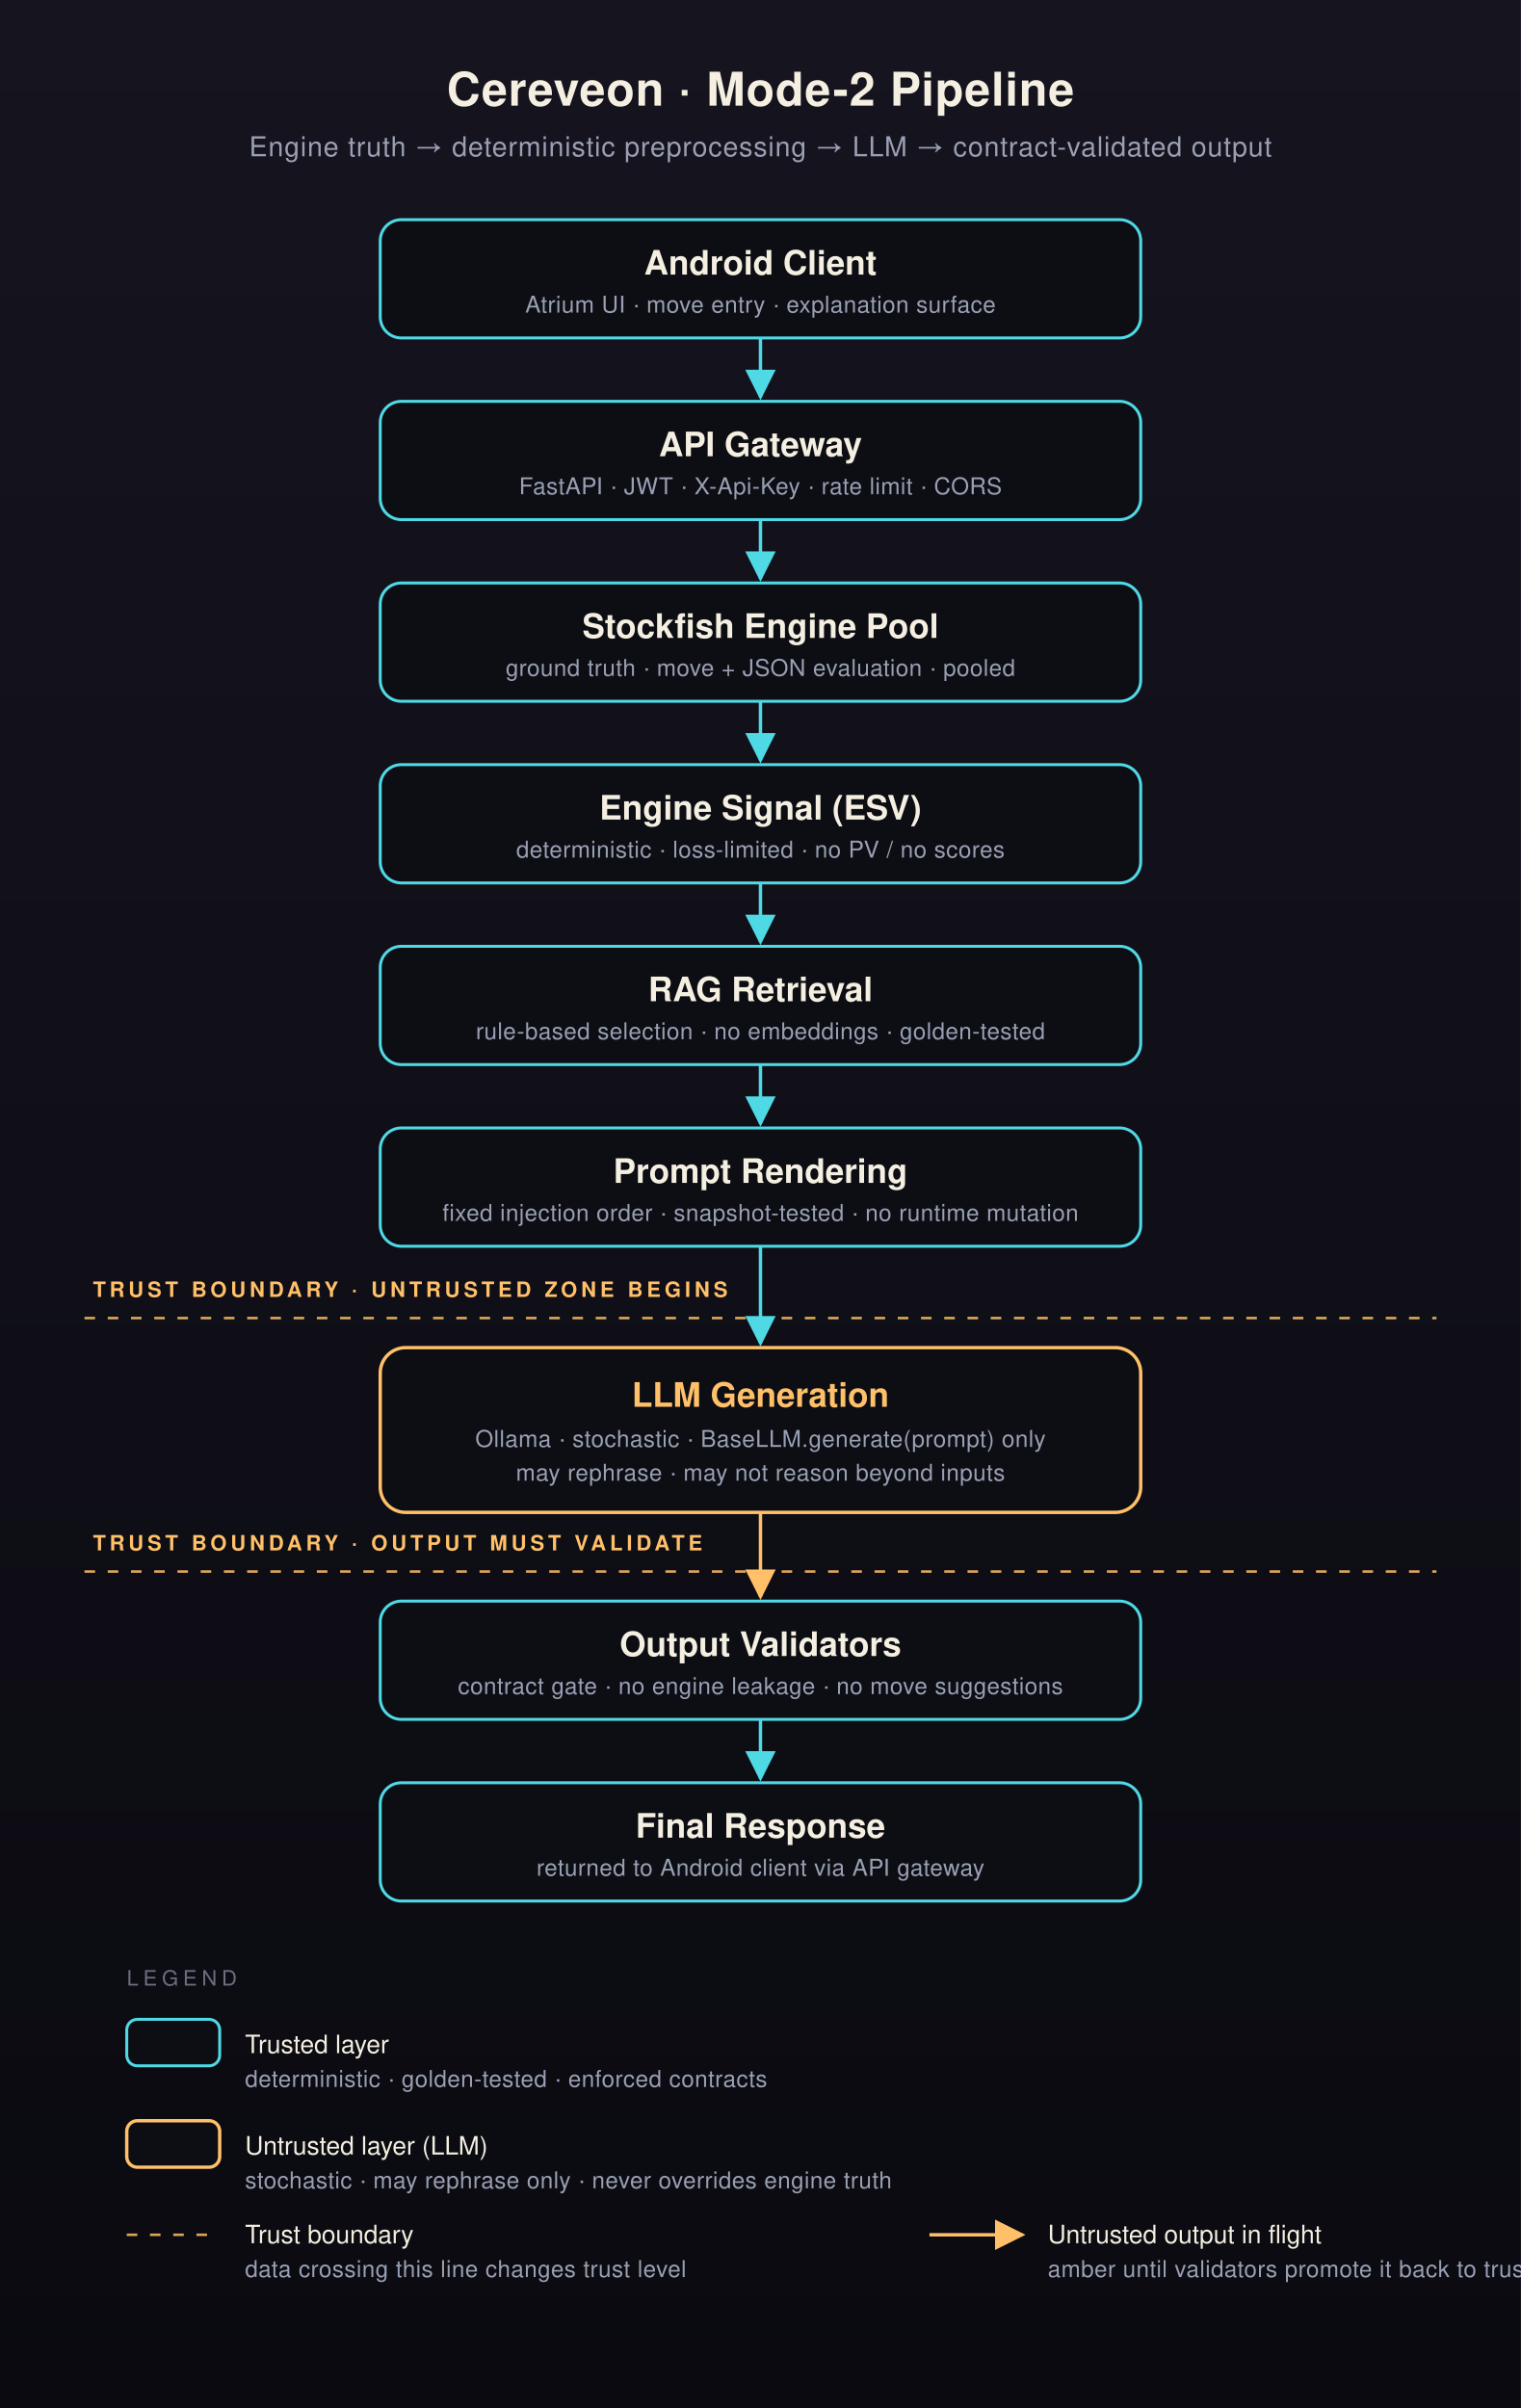
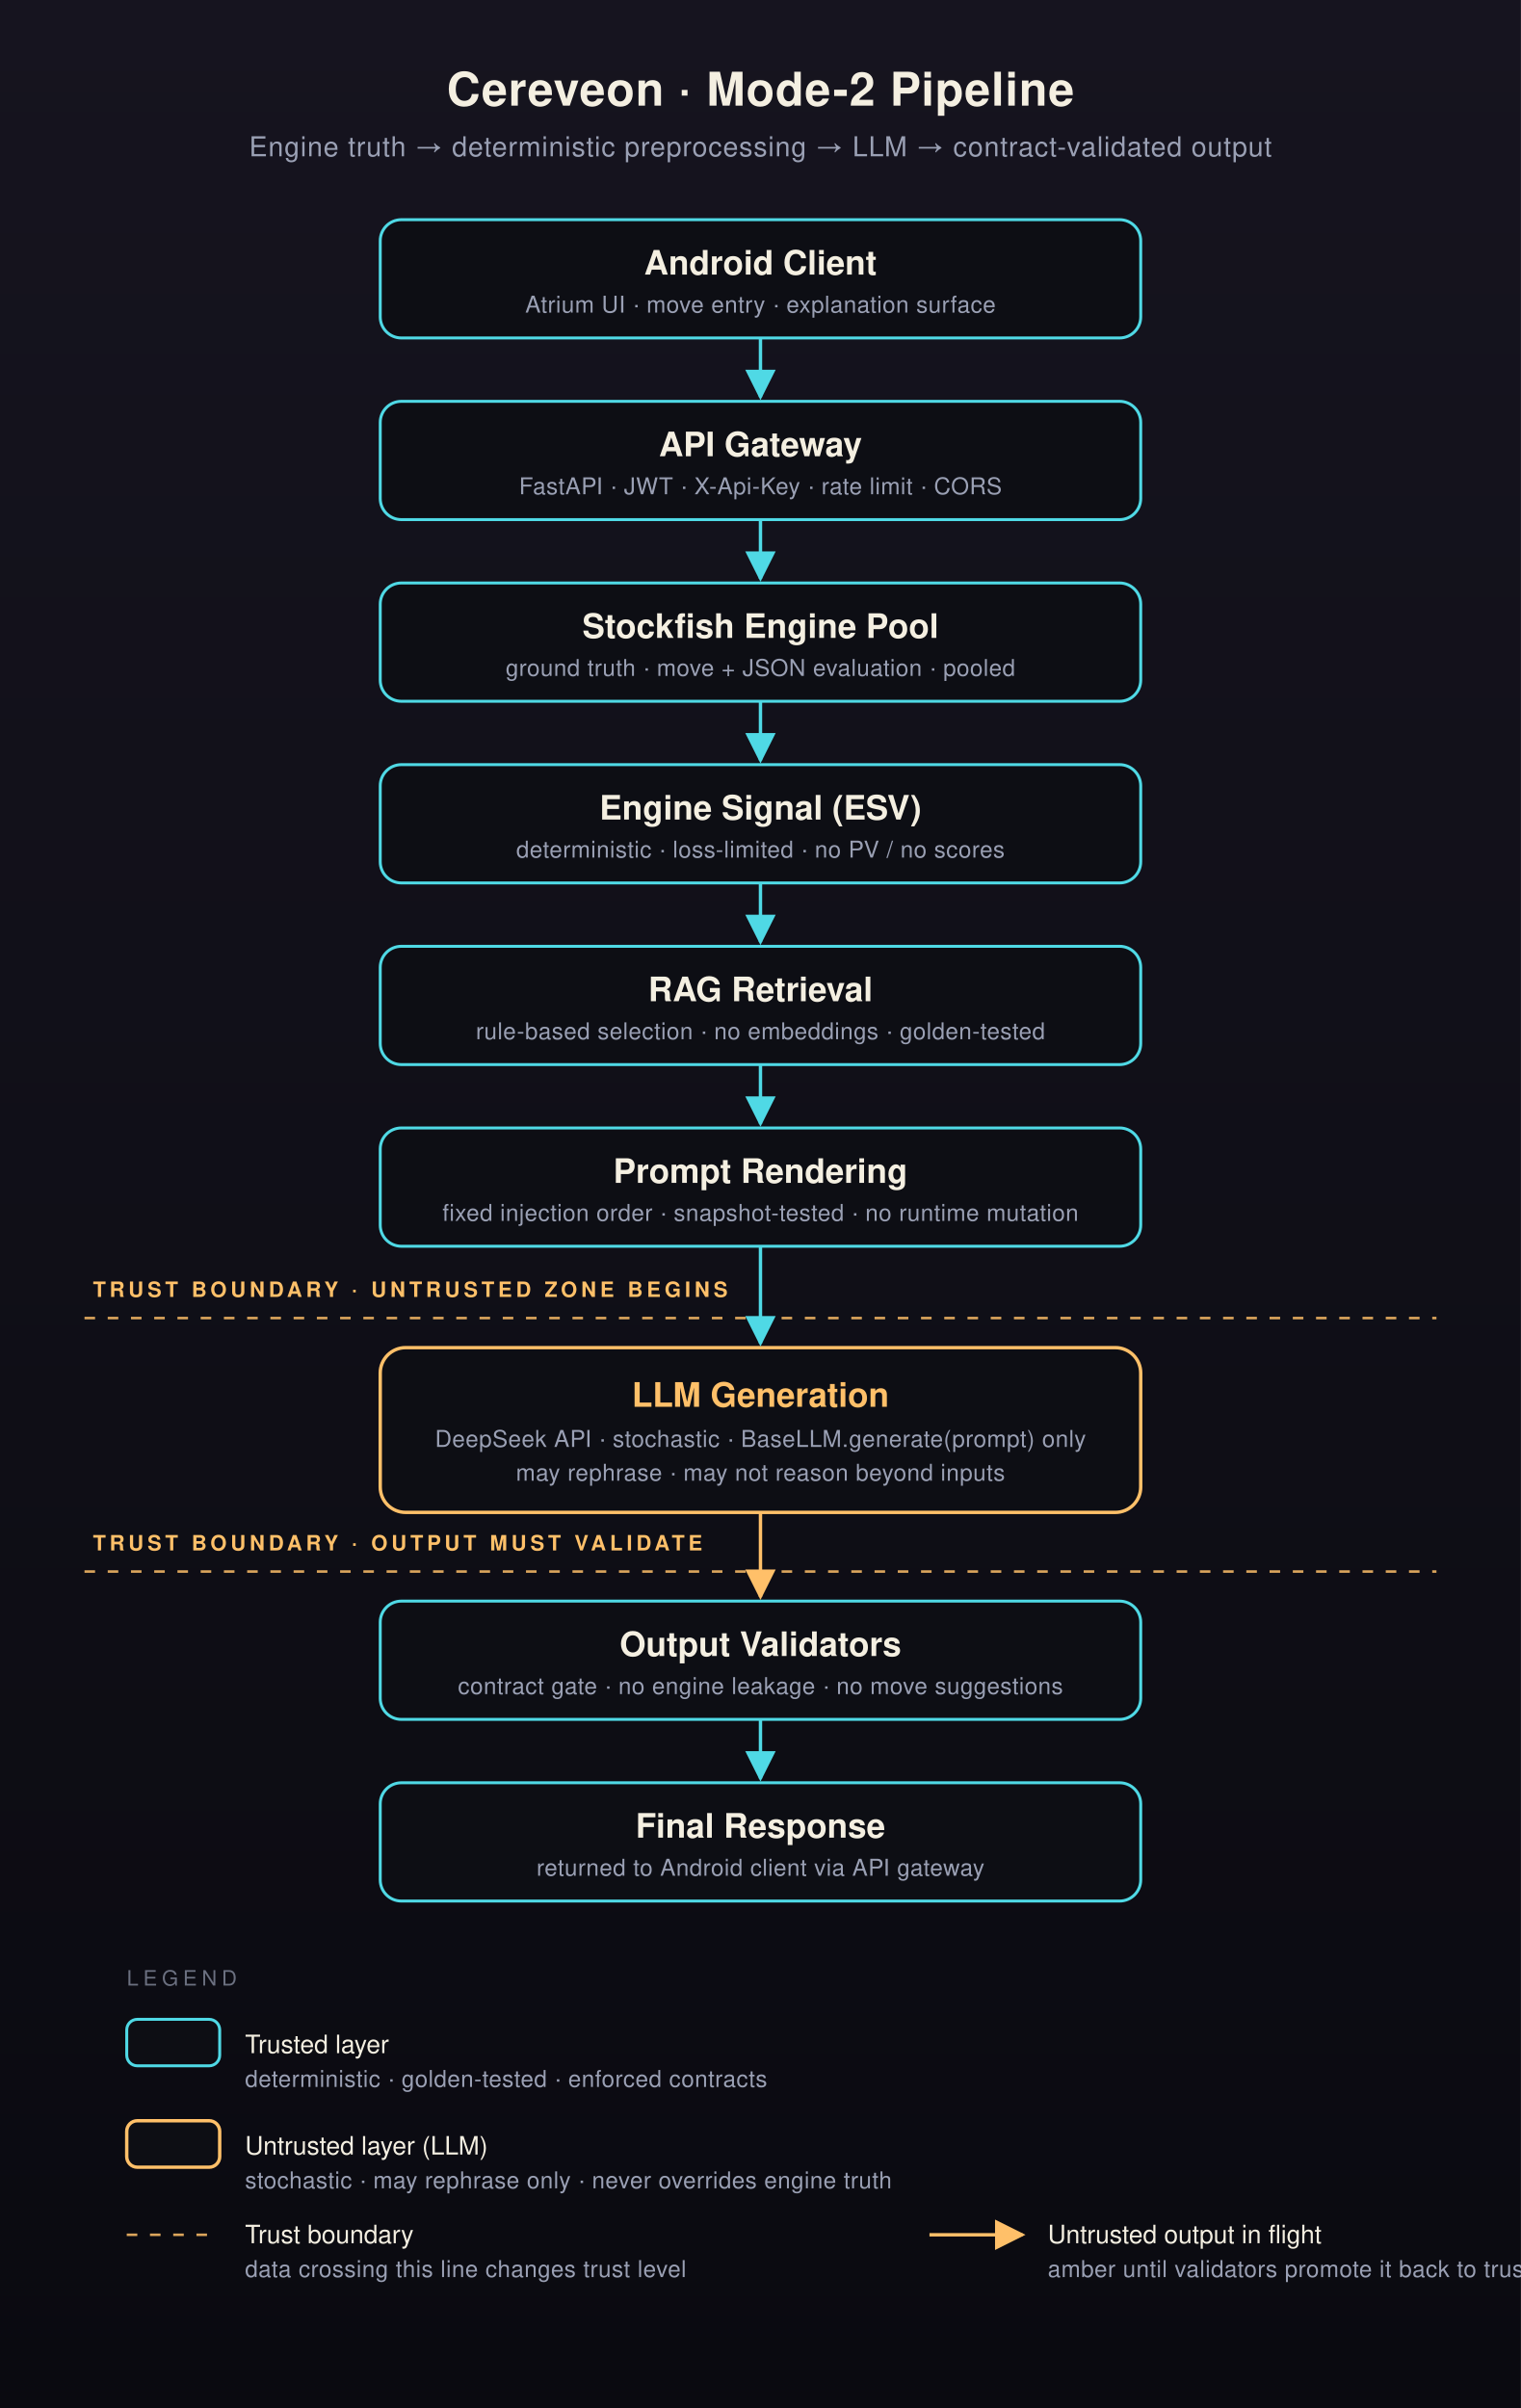
<svg xmlns="http://www.w3.org/2000/svg" viewBox="0 0 720 1140" font-family="ui-sans-serif, -apple-system, system-ui, Helvetica, Arial, sans-serif" role="img" aria-labelledby="diagram-title diagram-desc">
  <defs>
    <linearGradient id="bg" x1="0" y1="0" x2="0" y2="1">
      <stop offset="0" stop-color="#16141F" />
      <stop offset="1" stop-color="#0A0A10" />
    </linearGradient>
    <marker id="arrow-cyan" viewBox="0 0 10 10" refX="9" refY="5" markerWidth="9" markerHeight="9" orient="auto-start-reverse">
      <path d="M 0 0 L 10 5 L 0 10 z" fill="#4FD9E5" />
    </marker>
    <marker id="arrow-amber" viewBox="0 0 10 10" refX="9" refY="5" markerWidth="9" markerHeight="9" orient="auto-start-reverse">
      <path d="M 0 0 L 10 5 L 0 10 z" fill="#FFC069" />
    </marker>
    <style>
      .title       { fill: #F4EFE1; font-size: 22px; font-weight: 700; letter-spacing: 0.02em; }
      .subtitle    { fill: #9AA0B4; font-size: 13px; letter-spacing: 0.03em; }
      .stage-fill  { fill: #0D0E14; }
      .stage-trust { stroke: #4FD9E5; stroke-width: 1.4; }
      .stage-untrust { stroke: #FFC069; stroke-width: 1.6; }
      .stage-name  { fill: #F4EFE1; font-size: 16px; font-weight: 600; }
      .stage-name-untrust { fill: #FFC069; font-size: 16px; font-weight: 600; }
      .stage-meta  { fill: #9AA0B4; font-size: 11px; letter-spacing: 0.02em; }
      .flow-cyan   { stroke: #4FD9E5; stroke-width: 1.6; fill: none; }
      .flow-amber  { stroke: #FFC069; stroke-width: 1.6; fill: none; }
      .boundary    { stroke: #FFC069; stroke-width: 1.2; stroke-dasharray: 5 6; fill: none; opacity: 0.85; }
      .boundary-lbl { fill: #FFC069; font-size: 10px; font-weight: 600; letter-spacing: 0.18em; }
      .legend-text { fill: #F4EFE1; font-size: 12px; }
      .legend-meta { fill: #9AA0B4; font-size: 11px; letter-spacing: 0.02em; }
      .legend-head { fill: #6B7080; font-size: 10px; letter-spacing: 0.22em; }
    </style>
  </defs>
  <rect width="720" height="1140" fill="url(#bg)" />
  <text x="360" y="50" class="title" text-anchor="middle">Cereveon · Mode-2 Pipeline</text>
  <text x="360" y="74" class="subtitle" text-anchor="middle">Engine truth → deterministic preprocessing → LLM → contract-validated output</text>
  <rect x="180" y="104" width="360" height="56" rx="10" class="stage-fill stage-trust" />
  <text x="360" y="130" class="stage-name" text-anchor="middle">Android Client</text>
  <text x="360" y="148" class="stage-meta" text-anchor="middle">Atrium UI · move entry · explanation surface</text>
  <rect x="180" y="190" width="360" height="56" rx="10" class="stage-fill stage-trust" />
  <text x="360" y="216" class="stage-name" text-anchor="middle">API Gateway</text>
  <text x="360" y="234" class="stage-meta" text-anchor="middle">FastAPI · JWT · X-Api-Key · rate limit · CORS</text>
  <rect x="180" y="276" width="360" height="56" rx="10" class="stage-fill stage-trust" />
  <text x="360" y="302" class="stage-name" text-anchor="middle">Stockfish Engine Pool</text>
  <text x="360" y="320" class="stage-meta" text-anchor="middle">ground truth · move + JSON evaluation · pooled</text>
  <rect x="180" y="362" width="360" height="56" rx="10" class="stage-fill stage-trust" />
  <text x="360" y="388" class="stage-name" text-anchor="middle">Engine Signal (ESV)</text>
  <text x="360" y="406" class="stage-meta" text-anchor="middle">deterministic · loss-limited · no PV / no scores</text>
  <rect x="180" y="448" width="360" height="56" rx="10" class="stage-fill stage-trust" />
  <text x="360" y="474" class="stage-name" text-anchor="middle">RAG Retrieval</text>
  <text x="360" y="492" class="stage-meta" text-anchor="middle">rule-based selection · no embeddings · golden-tested</text>
  <rect x="180" y="534" width="360" height="56" rx="10" class="stage-fill stage-trust" />
  <text x="360" y="560" class="stage-name" text-anchor="middle">Prompt Rendering</text>
  <text x="360" y="578" class="stage-meta" text-anchor="middle">fixed injection order · snapshot-tested · no runtime mutation</text>
  <text x="44" y="614" class="boundary-lbl">TRUST BOUNDARY · UNTRUSTED ZONE BEGINS</text>
  <line x1="40" y1="624" x2="680" y2="624" class="boundary" />
  <rect x="180" y="638" width="360" height="78" rx="12" class="stage-fill stage-untrust" />
  <text x="360" y="666" class="stage-name-untrust" text-anchor="middle">LLM Generation</text>
-   <text x="360" y="685" class="stage-meta" text-anchor="middle">Ollama · stochastic · BaseLLM.generate(prompt) only</text>
+   <text x="360" y="685" class="stage-meta" text-anchor="middle">DeepSeek API · stochastic · BaseLLM.generate(prompt) only</text>
  <text x="360" y="701" class="stage-meta" text-anchor="middle">may rephrase · may not reason beyond inputs</text>
  <text x="44" y="734" class="boundary-lbl">TRUST BOUNDARY · OUTPUT MUST VALIDATE</text>
  <line x1="40" y1="744" x2="680" y2="744" class="boundary" />
  <rect x="180" y="758" width="360" height="56" rx="10" class="stage-fill stage-trust" />
  <text x="360" y="784" class="stage-name" text-anchor="middle">Output Validators</text>
  <text x="360" y="802" class="stage-meta" text-anchor="middle">contract gate · no engine leakage · no move suggestions</text>
  <rect x="180" y="844" width="360" height="56" rx="10" class="stage-fill stage-trust" />
  <text x="360" y="870" class="stage-name" text-anchor="middle">Final Response</text>
  <text x="360" y="888" class="stage-meta" text-anchor="middle">returned to Android client via API gateway</text>
  <path d="M 360 160 L 360 188" class="flow-cyan" marker-end="url(#arrow-cyan)" />
  <path d="M 360 246 L 360 274" class="flow-cyan" marker-end="url(#arrow-cyan)" />
  <path d="M 360 332 L 360 360" class="flow-cyan" marker-end="url(#arrow-cyan)" />
  <path d="M 360 418 L 360 446" class="flow-cyan" marker-end="url(#arrow-cyan)" />
  <path d="M 360 504 L 360 532" class="flow-cyan" marker-end="url(#arrow-cyan)" />
  <path d="M 360 590 L 360 636" class="flow-cyan" marker-end="url(#arrow-cyan)" />
  <path d="M 360 716 L 360 756" class="flow-amber" marker-end="url(#arrow-amber)" />
  <path d="M 360 814 L 360 842" class="flow-cyan" marker-end="url(#arrow-cyan)" />
  <g transform="translate(60 940)">
    <text x="0" y="0" class="legend-head">LEGEND</text>
    <rect x="0" y="16" width="44" height="22" rx="5" class="stage-fill stage-trust" />
    <text x="56" y="32" class="legend-text">Trusted layer</text>
    <text x="56" y="48" class="legend-meta">deterministic · golden-tested · enforced contracts</text>
    <rect x="0" y="64" width="44" height="22" rx="5" class="stage-fill stage-untrust" />
    <text x="56" y="80" class="legend-text">Untrusted layer (LLM)</text>
    <text x="56" y="96" class="legend-meta">stochastic · may rephrase only · never overrides engine truth</text>
    <line x1="0" y1="118" x2="44" y2="118" class="boundary" />
    <text x="56" y="122" class="legend-text">Trust boundary</text>
    <text x="56" y="138" class="legend-meta">data crossing this line changes trust level</text>
    <line x1="380" y1="118" x2="424" y2="118" class="flow-amber" marker-end="url(#arrow-amber)" />
    <text x="436" y="122" class="legend-text">Untrusted output in flight</text>
    <text x="436" y="138" class="legend-meta">amber until validators promote it back to trusted</text>
  </g>
</svg>
